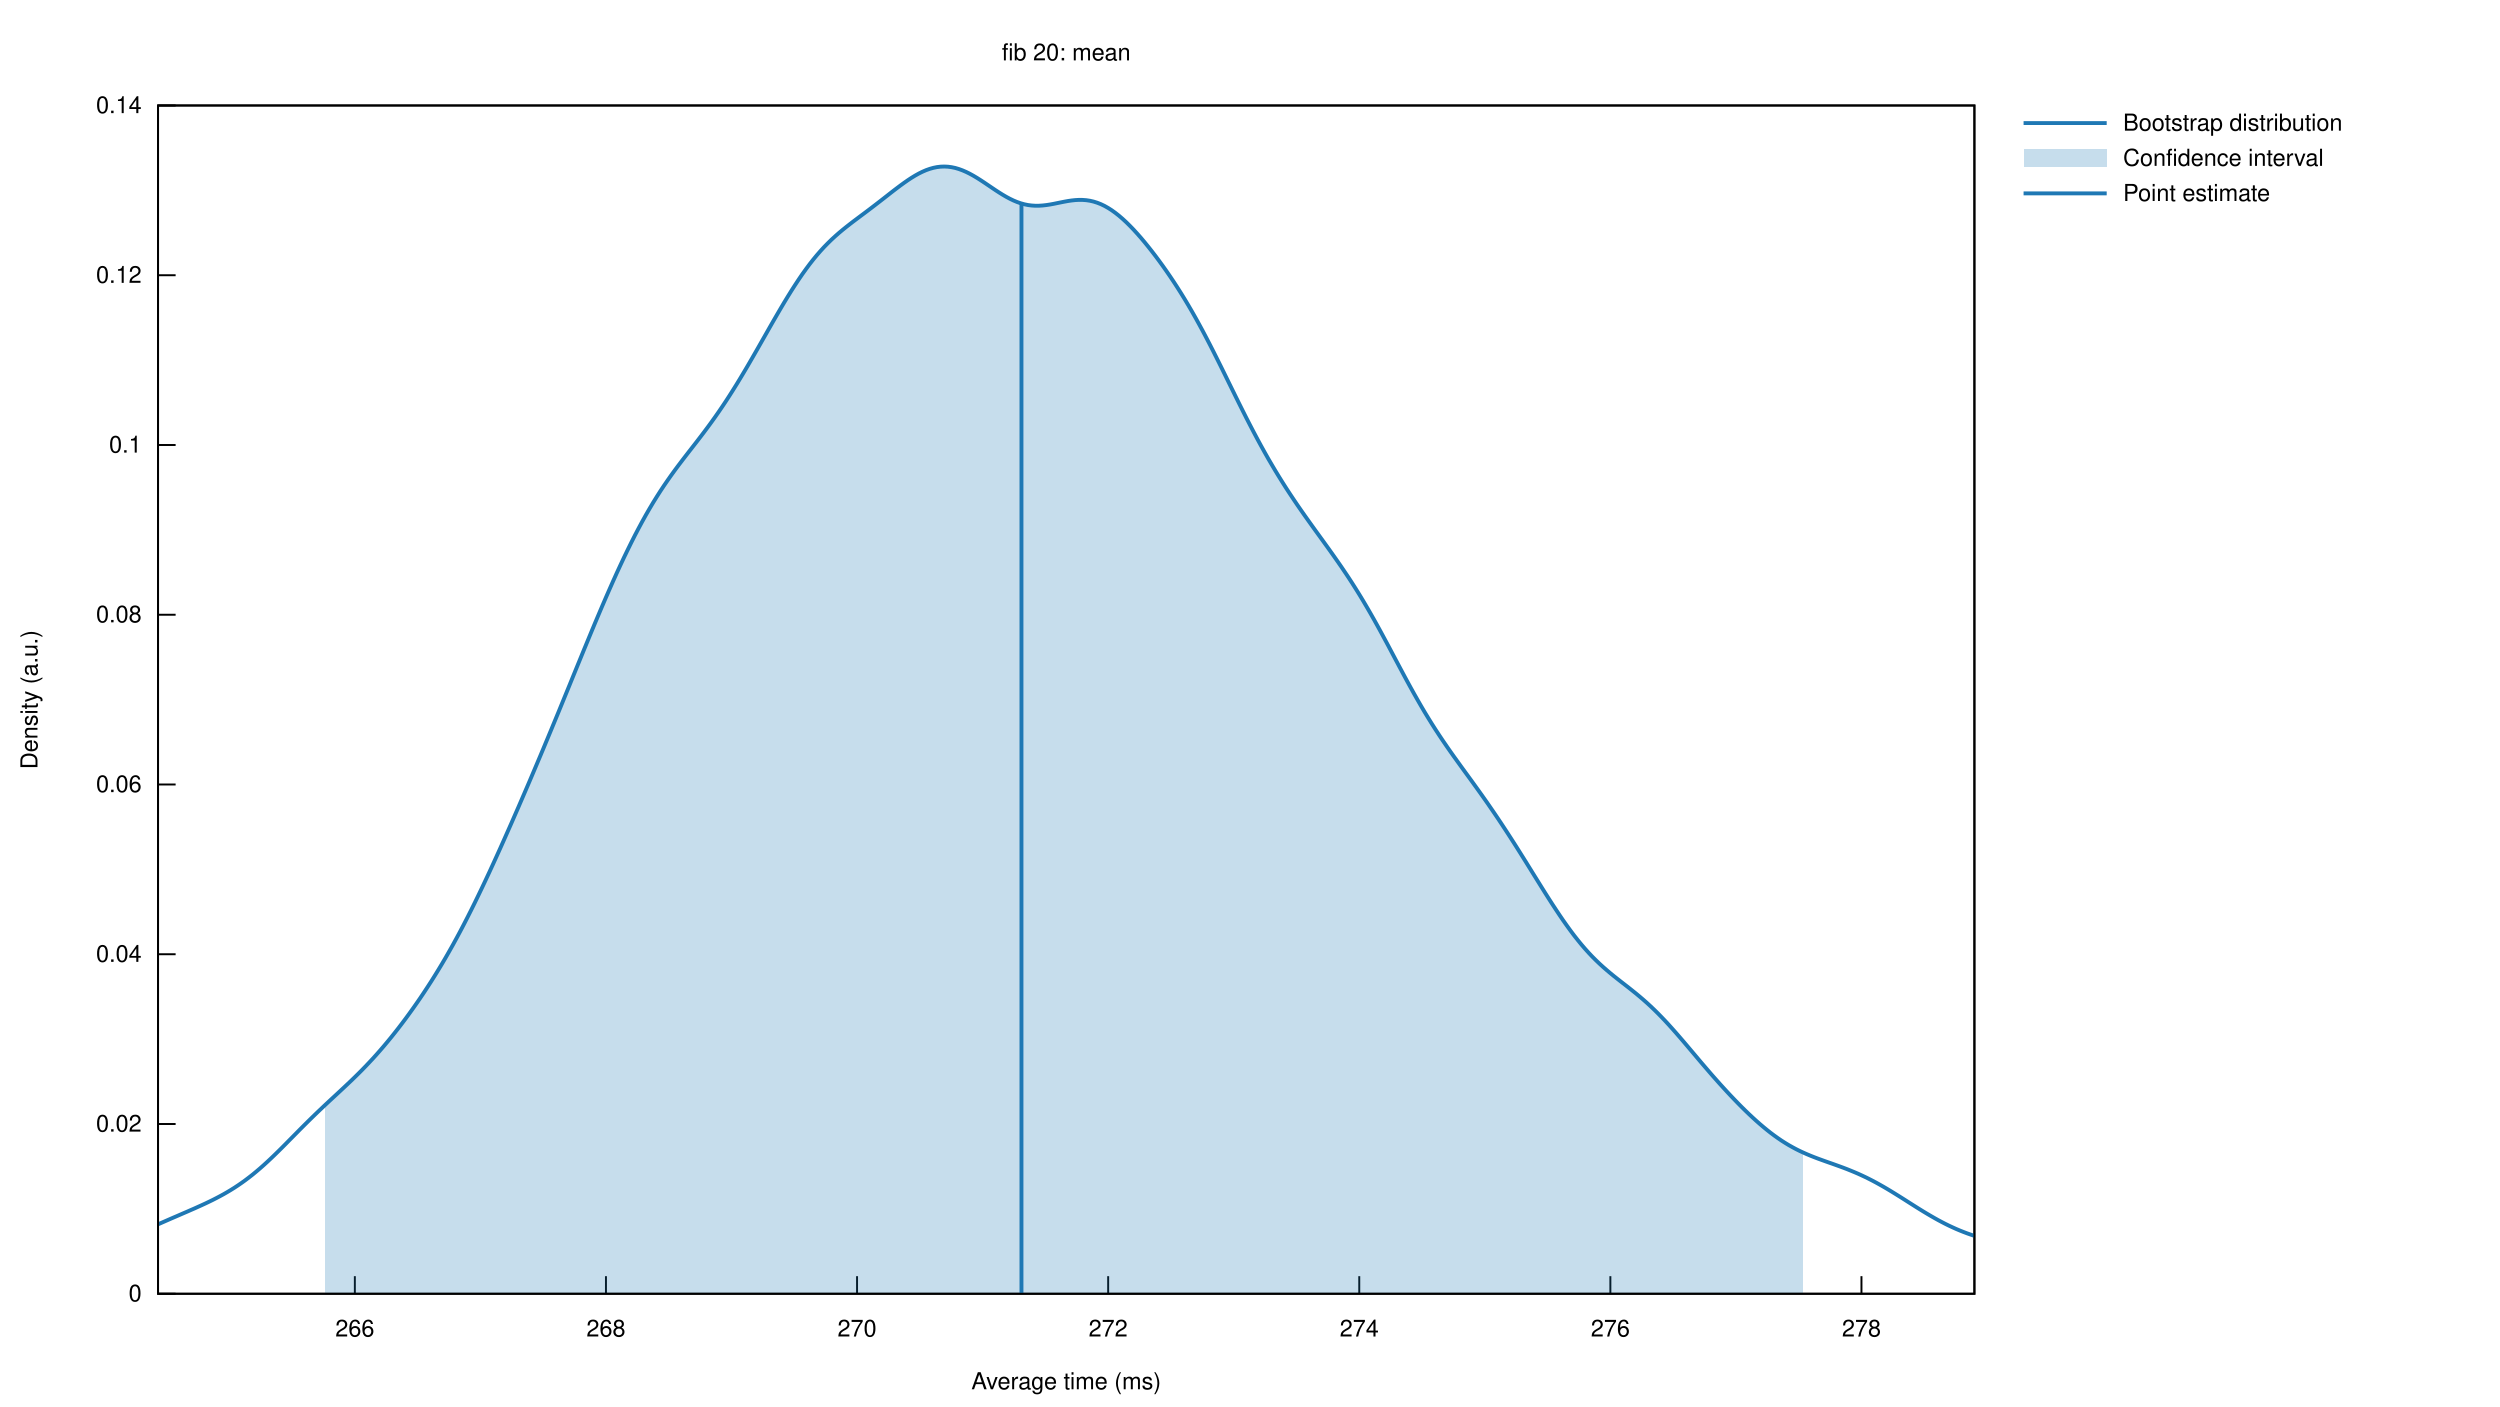
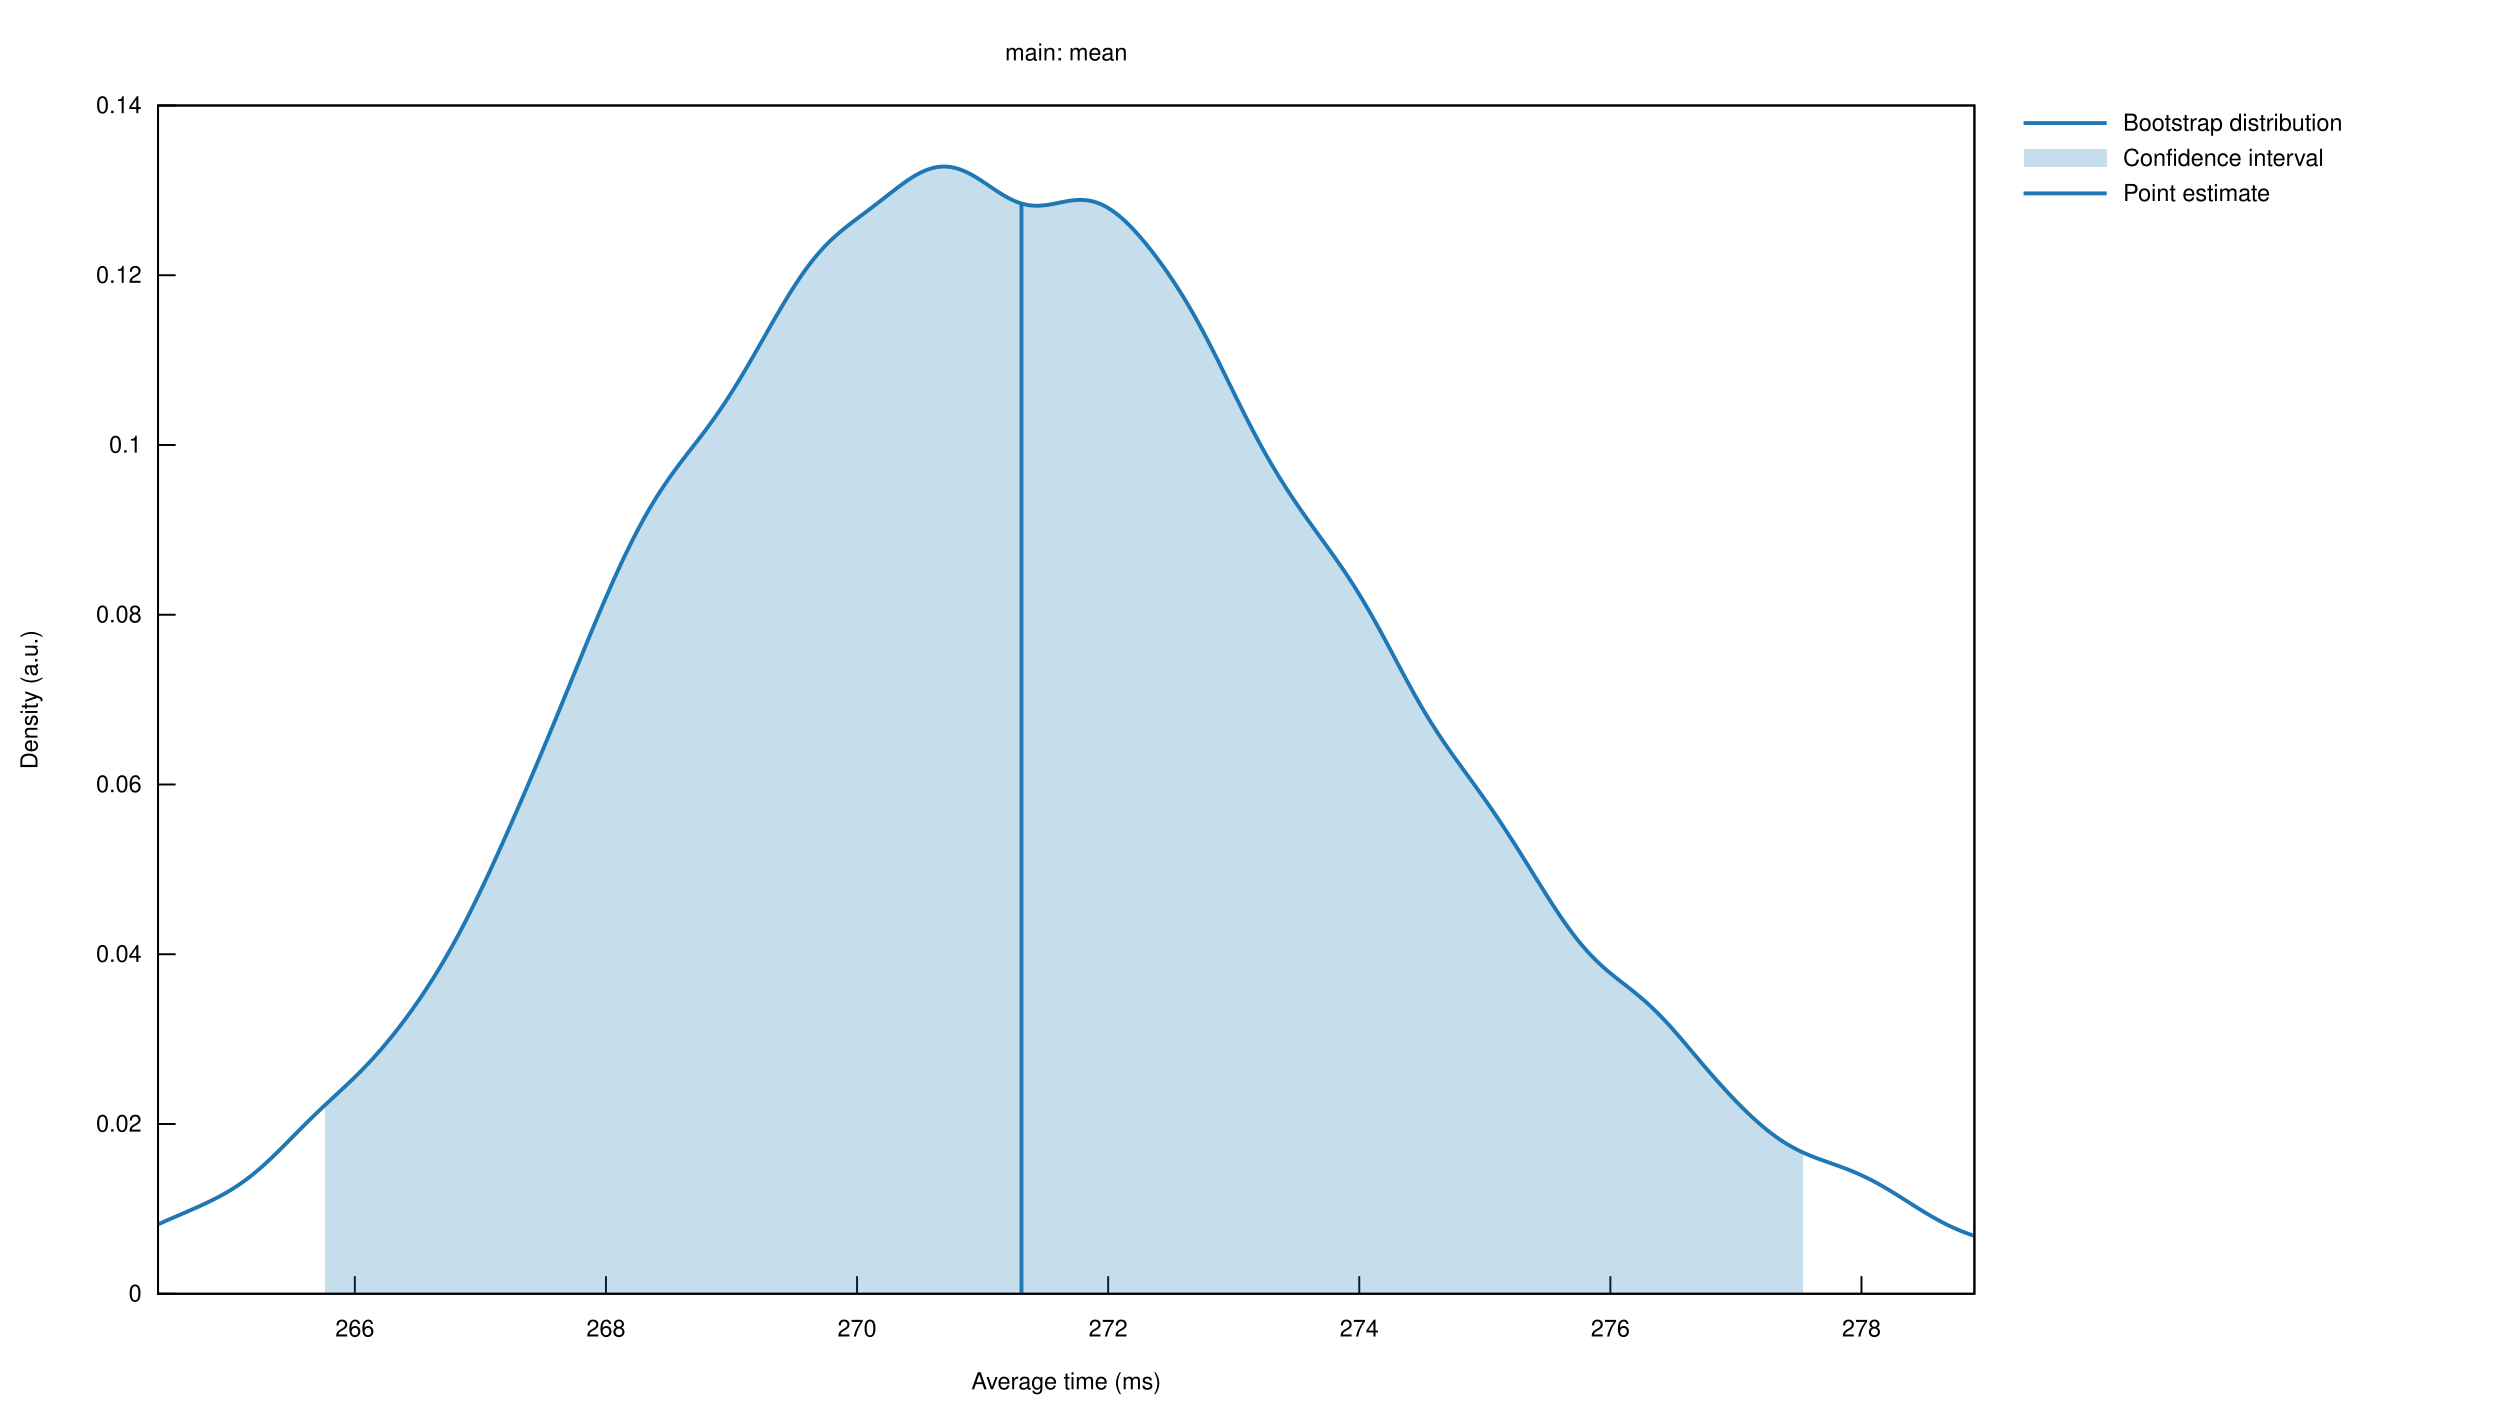
<svg xmlns="http://www.w3.org/2000/svg" xmlns:xlink="http://www.w3.org/1999/xlink" viewBox="0 0 1280 720">
  <g id="gnuplot_canvas">
    <rect x="0" y="0" width="1280" height="720" fill="none" />
    <defs>
      <circle id="gpDot" r="0.5" stroke-width="0.5" stroke="currentColor" />
      <path id="gpPt0" stroke-width="0.222" stroke="currentColor" d="M-1,0 h2 M0,-1 v2" />
      <path id="gpPt1" stroke-width="0.222" stroke="currentColor" d="M-1,-1 L1,1 M1,-1 L-1,1" />
      <path id="gpPt2" stroke-width="0.222" stroke="currentColor" d="M-1,0 L1,0 M0,-1 L0,1 M-1,-1 L1,1 M-1,1 L1,-1" />
      <rect id="gpPt3" stroke-width="0.222" stroke="currentColor" x="-1" y="-1" width="2" height="2" />
      <rect id="gpPt4" stroke-width="0.222" stroke="currentColor" fill="currentColor" x="-1" y="-1" width="2" height="2" />
      <circle id="gpPt5" stroke-width="0.222" stroke="currentColor" cx="0" cy="0" r="1" />
      <use xlink:href="#gpPt5" id="gpPt6" fill="currentColor" stroke="none" />
      <path id="gpPt7" stroke-width="0.222" stroke="currentColor" d="M0,-1.33 L-1.33,0.67 L1.33,0.67 z" />
      <use xlink:href="#gpPt7" id="gpPt8" fill="currentColor" stroke="none" />
      <use xlink:href="#gpPt7" id="gpPt9" stroke="currentColor" transform="rotate(180)" />
      <use xlink:href="#gpPt9" id="gpPt10" fill="currentColor" stroke="none" />
      <use xlink:href="#gpPt3" id="gpPt11" stroke="currentColor" transform="rotate(45)" />
      <use xlink:href="#gpPt11" id="gpPt12" fill="currentColor" stroke="none" />
      <path id="gpPt13" stroke-width="0.222" stroke="currentColor" d="M0,1.330 L1.265,0.411 L0.782,-1.067 L-0.782,-1.076 L-1.265,0.411 z" />
      <use xlink:href="#gpPt13" id="gpPt14" fill="currentColor" stroke="none" />
      <filter id="textbox" filterUnits="objectBoundingBox" x="0" y="0" height="1" width="1">
        <feFlood flood-color="white" flood-opacity="1" result="bgnd" />
        <feComposite in="SourceGraphic" in2="bgnd" operator="atop" />
      </filter>
      <filter id="greybox" filterUnits="objectBoundingBox" x="0" y="0" height="1" width="1">
        <feFlood flood-color="lightgrey" flood-opacity="1" result="grey" />
        <feComposite in="SourceGraphic" in2="grey" operator="atop" />
      </filter>
    </defs>
    <g fill="none" color="white" stroke="currentColor" stroke-width="1.00" stroke-linecap="butt" stroke-linejoin="miter">
</g>
    <g fill="none" color="black" stroke="currentColor" stroke-width="1.00" stroke-linecap="butt" stroke-linejoin="miter">
      <path stroke="black" d="M80.92,662.40 L89.92,662.40  " />
      <g transform="translate(72.53,666.30)" stroke="none" fill="black" font-family="Helvetica" font-size="12.00" text-anchor="end">
        <text>
          <tspan font-family="Helvetica"> 0</tspan>
        </text>
      </g>
    </g>
    <g fill="none" color="black" stroke="currentColor" stroke-width="1.00" stroke-linecap="butt" stroke-linejoin="miter">
      <path stroke="black" d="M80.92,575.49 L89.92,575.49  " />
      <g transform="translate(72.53,579.39)" stroke="none" fill="black" font-family="Helvetica" font-size="12.00" text-anchor="end">
        <text>
          <tspan font-family="Helvetica"> 0.02</tspan>
        </text>
      </g>
    </g>
    <g fill="none" color="black" stroke="currentColor" stroke-width="1.00" stroke-linecap="butt" stroke-linejoin="miter">
      <path stroke="black" d="M80.92,488.57 L89.92,488.57  " />
      <g transform="translate(72.53,492.47)" stroke="none" fill="black" font-family="Helvetica" font-size="12.00" text-anchor="end">
        <text>
          <tspan font-family="Helvetica"> 0.04</tspan>
        </text>
      </g>
    </g>
    <g fill="none" color="black" stroke="currentColor" stroke-width="1.00" stroke-linecap="butt" stroke-linejoin="miter">
      <path stroke="black" d="M80.92,401.66 L89.92,401.66  " />
      <g transform="translate(72.53,405.56)" stroke="none" fill="black" font-family="Helvetica" font-size="12.00" text-anchor="end">
        <text>
          <tspan font-family="Helvetica"> 0.06</tspan>
        </text>
      </g>
    </g>
    <g fill="none" color="black" stroke="currentColor" stroke-width="1.00" stroke-linecap="butt" stroke-linejoin="miter">
      <path stroke="black" d="M80.92,314.75 L89.92,314.75  " />
      <g transform="translate(72.53,318.65)" stroke="none" fill="black" font-family="Helvetica" font-size="12.00" text-anchor="end">
        <text>
          <tspan font-family="Helvetica"> 0.08</tspan>
        </text>
      </g>
    </g>
    <g fill="none" color="black" stroke="currentColor" stroke-width="1.00" stroke-linecap="butt" stroke-linejoin="miter">
      <path stroke="black" d="M80.92,227.84 L89.92,227.84  " />
      <g transform="translate(72.53,231.74)" stroke="none" fill="black" font-family="Helvetica" font-size="12.00" text-anchor="end">
        <text>
          <tspan font-family="Helvetica"> 0.1</tspan>
        </text>
      </g>
    </g>
    <g fill="none" color="black" stroke="currentColor" stroke-width="1.00" stroke-linecap="butt" stroke-linejoin="miter">
      <path stroke="black" d="M80.92,140.92 L89.92,140.92  " />
      <g transform="translate(72.53,144.82)" stroke="none" fill="black" font-family="Helvetica" font-size="12.00" text-anchor="end">
        <text>
          <tspan font-family="Helvetica"> 0.12</tspan>
        </text>
      </g>
    </g>
    <g fill="none" color="black" stroke="currentColor" stroke-width="1.00" stroke-linecap="butt" stroke-linejoin="miter">
      <path stroke="black" d="M80.92,54.01 L89.92,54.01  " />
      <g transform="translate(72.53,57.91)" stroke="none" fill="black" font-family="Helvetica" font-size="12.00" text-anchor="end">
        <text>
          <tspan font-family="Helvetica"> 0.14</tspan>
        </text>
      </g>
    </g>
    <g fill="none" color="black" stroke="currentColor" stroke-width="1.00" stroke-linecap="butt" stroke-linejoin="miter">
      <path stroke="black" d="M181.68,662.40 L181.68,653.40  " />
      <g transform="translate(181.68,684.30)" stroke="none" fill="black" font-family="Helvetica" font-size="12.00" text-anchor="middle">
        <text>
          <tspan font-family="Helvetica"> 266</tspan>
        </text>
      </g>
    </g>
    <g fill="none" color="black" stroke="currentColor" stroke-width="1.00" stroke-linecap="butt" stroke-linejoin="miter">
      <path stroke="black" d="M310.25,662.40 L310.25,653.40  " />
      <g transform="translate(310.25,684.30)" stroke="none" fill="black" font-family="Helvetica" font-size="12.00" text-anchor="middle">
        <text>
          <tspan font-family="Helvetica"> 268</tspan>
        </text>
      </g>
    </g>
    <g fill="none" color="black" stroke="currentColor" stroke-width="1.00" stroke-linecap="butt" stroke-linejoin="miter">
      <path stroke="black" d="M438.81,662.40 L438.81,653.40  " />
      <g transform="translate(438.81,684.30)" stroke="none" fill="black" font-family="Helvetica" font-size="12.00" text-anchor="middle">
        <text>
          <tspan font-family="Helvetica"> 270</tspan>
        </text>
      </g>
    </g>
    <g fill="none" color="black" stroke="currentColor" stroke-width="1.00" stroke-linecap="butt" stroke-linejoin="miter">
      <path stroke="black" d="M567.38,662.40 L567.38,653.40  " />
      <g transform="translate(567.38,684.30)" stroke="none" fill="black" font-family="Helvetica" font-size="12.00" text-anchor="middle">
        <text>
          <tspan font-family="Helvetica"> 272</tspan>
        </text>
      </g>
    </g>
    <g fill="none" color="black" stroke="currentColor" stroke-width="1.00" stroke-linecap="butt" stroke-linejoin="miter">
      <path stroke="black" d="M695.94,662.40 L695.94,653.40  " />
      <g transform="translate(695.94,684.30)" stroke="none" fill="black" font-family="Helvetica" font-size="12.00" text-anchor="middle">
        <text>
          <tspan font-family="Helvetica"> 274</tspan>
        </text>
      </g>
    </g>
    <g fill="none" color="black" stroke="currentColor" stroke-width="1.00" stroke-linecap="butt" stroke-linejoin="miter">
      <path stroke="black" d="M824.51,662.40 L824.51,653.40  " />
      <g transform="translate(824.51,684.30)" stroke="none" fill="black" font-family="Helvetica" font-size="12.00" text-anchor="middle">
        <text>
          <tspan font-family="Helvetica"> 276</tspan>
        </text>
      </g>
    </g>
    <g fill="none" color="black" stroke="currentColor" stroke-width="1.00" stroke-linecap="butt" stroke-linejoin="miter">
      <path stroke="black" d="M953.07,662.40 L953.07,653.40  " />
      <g transform="translate(953.07,684.30)" stroke="none" fill="black" font-family="Helvetica" font-size="12.00" text-anchor="middle">
        <text>
          <tspan font-family="Helvetica"> 278</tspan>
        </text>
      </g>
    </g>
    <g fill="none" color="black" stroke="currentColor" stroke-width="1.00" stroke-linecap="butt" stroke-linejoin="miter">
</g>
    <g fill="none" color="black" stroke="currentColor" stroke-width="1.00" stroke-linecap="butt" stroke-linejoin="miter">
      <path stroke="black" d="M80.92,54.01 L80.92,662.40 L1010.90,662.40 L1010.90,54.01 L80.92,54.01 Z  " />
    </g>
    <g fill="none" color="black" stroke="currentColor" stroke-width="1.00" stroke-linecap="butt" stroke-linejoin="miter">
      <g transform="translate(19.18,358.21) rotate(270)" stroke="none" fill="black" font-family="Helvetica" font-size="12.00" text-anchor="middle">
        <text>
          <tspan font-family="Helvetica">Density (a.u.)</tspan>
        </text>
      </g>
    </g>
    <g fill="none" color="black" stroke="currentColor" stroke-width="1.00" stroke-linecap="butt" stroke-linejoin="miter">
      <g transform="translate(545.91,711.30)" stroke="none" fill="black" font-family="Helvetica" font-size="12.00" text-anchor="middle">
        <text>
          <tspan font-family="Helvetica">Average time (ms)</tspan>
        </text>
      </g>
    </g>
    <g fill="none" color="black" stroke="currentColor" stroke-width="1.00" stroke-linecap="butt" stroke-linejoin="miter">
</g>
    <g id="gnuplot_plot_1">
      <g fill="none" color="white" stroke="currentColor" stroke-width="2.00" stroke-linecap="butt" stroke-linejoin="miter">
</g>
      <g fill="none" color="black" stroke="currentColor" stroke-width="2.00" stroke-linecap="butt" stroke-linejoin="miter">
        <g transform="translate(1087.02,66.91)" stroke="none" fill="black" font-family="Helvetica" font-size="12.00" text-anchor="start">
          <text>
            <tspan font-family="Helvetica">Bootstrap distribution</tspan>
          </text>
        </g>
      </g>
      <g fill="none" color="black" stroke="currentColor" stroke-width="2.00" stroke-linecap="butt" stroke-linejoin="miter">
        <path stroke="rgb( 31, 120, 180)" d="M1036.07,63.01 L1078.63,63.01 M80.92,626.85 L82.78,626.03 L84.65,625.21 L86.51,624.39 L88.37,623.58 L90.24,622.78   L92.10,621.97 L93.97,621.16 L95.83,620.36 L97.69,619.54 L99.56,618.73 L101.42,617.89 L103.28,617.05 L105.15,616.19   L107.01,615.30 L108.88,614.39 L110.74,613.44 L112.60,612.46 L114.47,611.44 L116.33,610.37 L118.19,609.26 L120.06,608.09   L121.92,606.86 L123.78,605.58 L125.65,604.23 L127.51,602.82 L129.38,601.36 L131.24,599.82 L133.10,598.24 L134.97,596.59   L136.83,594.89 L138.69,593.15 L140.56,591.36 L142.42,589.54 L144.29,587.69 L146.15,585.82 L148.01,583.93 L149.88,582.04   L151.74,580.16 L153.60,578.27 L155.47,576.40 L157.33,574.55 L159.19,572.72 L161.06,570.90 L162.92,569.11 L164.79,567.34   L166.65,565.58 L168.51,563.84 L170.38,562.11 L172.24,560.39 L174.10,558.66 L175.97,556.92 L177.83,555.17 L179.70,553.40   L181.56,551.60 L183.42,549.77 L185.29,547.90 L187.15,545.98 L189.01,544.02 L190.88,542.02 L192.74,539.96 L194.60,537.85   L196.47,535.68 L198.33,533.46 L200.20,531.19 L202.06,528.86 L203.92,526.49 L205.79,524.05 L207.65,521.57 L209.51,519.03   L211.38,516.43 L213.24,513.78 L215.11,511.08 L216.97,508.31 L218.83,505.48 L220.70,502.59 L222.56,499.63 L224.42,496.61   L226.29,493.51 L228.15,490.34 L230.01,487.09 L231.88,483.77 L233.74,480.37 L235.61,476.89 L237.47,473.34 L239.33,469.72   L241.20,466.02 L243.06,462.26 L244.92,458.43 L246.79,454.54 L248.65,450.60 L250.52,446.60 L252.38,442.56 L254.24,438.47   L256.11,434.35 L257.97,430.18 L259.83,425.99 L261.70,421.77 L263.56,417.51 L265.43,413.24 L267.29,408.93 L269.15,404.61   L271.02,400.26 L272.88,395.88 L274.74,391.48 L276.61,387.06 L278.47,382.62 L280.33,378.15 L282.20,373.66 L284.06,369.15   L285.93,364.63 L287.79,360.08 L289.65,355.53 L291.52,350.97 L293.38,346.40 L295.24,341.84 L297.11,337.28 L298.97,332.73   L300.84,328.20 L302.70,323.70 L304.56,319.23 L306.43,314.80 L308.29,310.42 L310.15,306.09 L312.02,301.82 L313.88,297.61   L315.74,293.48 L317.61,289.43 L319.47,285.46 L321.34,281.59 L323.20,277.81 L325.06,274.13 L326.93,270.56 L328.79,267.10   L330.65,263.75 L332.52,260.51 L334.38,257.38 L336.25,254.36 L338.11,251.44 L339.97,248.63 L341.84,245.91 L343.70,243.27   L345.56,240.70 L347.43,238.19 L349.29,235.74 L351.15,233.32 L353.02,230.91 L354.88,228.52 L356.75,226.12 L358.61,223.70   L360.47,221.25 L362.34,218.75 L364.20,216.21 L366.06,213.61 L367.93,210.94 L369.79,208.21 L371.66,205.41 L373.52,202.54   L375.38,199.60 L377.25,196.60 L379.11,193.54 L380.97,190.43 L382.84,187.27 L384.70,184.06 L386.56,180.83 L388.43,177.57   L390.29,174.30 L392.16,171.02 L394.02,167.74 L395.88,164.49 L397.75,161.26 L399.61,158.07 L401.47,154.93 L403.34,151.85   L405.20,148.85 L407.07,145.93 L408.93,143.11 L410.79,140.38 L412.66,137.77 L414.52,135.27 L416.38,132.89 L418.25,130.62   L420.11,128.48 L421.97,126.45 L423.84,124.54 L425.70,122.72 L427.57,121.00 L429.43,119.36 L431.29,117.80 L433.16,116.29   L435.02,114.83 L436.88,113.40 L438.75,112.00 L440.61,110.60 L442.48,109.21 L444.34,107.81 L446.20,106.40 L448.07,104.97   L449.93,103.53 L451.79,102.09 L453.66,100.63 L455.52,99.17 L457.38,97.72 L459.25,96.30 L461.11,94.90 L462.98,93.55   L464.84,92.25 L466.70,91.03 L468.57,89.89 L470.43,88.85 L472.29,87.93 L474.16,87.12 L476.02,86.46 L477.89,85.93   L479.75,85.55 L481.61,85.33 L483.48,85.26 L485.34,85.35 L487.20,85.60 L489.07,85.99 L490.93,86.54 L492.79,87.22   L494.66,88.03 L496.52,88.95 L498.39,89.98 L500.25,91.09 L502.11,92.27 L503.98,93.50 L505.84,94.76 L507.70,96.02   L509.57,97.28 L511.43,98.49 L513.30,99.66 L515.16,100.75 L517.02,101.75 L518.89,102.65 L520.75,103.43 L522.61,104.08   L524.48,104.60 L526.34,104.98 L528.20,105.22 L530.07,105.34 L531.93,105.33 L533.80,105.21 L535.66,105.00 L537.52,104.72   L539.39,104.38 L541.25,104.00 L543.11,103.62 L544.98,103.25 L546.84,102.91 L548.71,102.64 L550.57,102.44 L552.43,102.34   L554.30,102.36 L556.16,102.50 L558.02,102.78 L559.89,103.21 L561.75,103.79 L563.62,104.52 L565.48,105.41 L567.34,106.46   L569.21,107.65 L571.07,108.99 L572.93,110.46 L574.80,112.07 L576.66,113.79 L578.52,115.63 L580.39,117.57 L582.25,119.61   L584.12,121.73 L585.98,123.94 L587.84,126.23 L589.71,128.59 L591.57,131.01 L593.43,133.51 L595.30,136.08 L597.16,138.72   L599.03,141.43 L600.89,144.21 L602.75,147.07 L604.62,150.02 L606.48,153.04 L608.34,156.15 L610.21,159.35 L612.07,162.63   L613.93,166.00 L615.80,169.45 L617.66,172.98 L619.53,176.58 L621.39,180.23 L623.25,183.94 L625.12,187.69 L626.98,191.47   L628.84,195.26 L630.71,199.06 L632.57,202.84 L634.44,206.61 L636.30,210.34 L638.16,214.03 L640.03,217.66 L641.89,221.23   L643.75,224.74 L645.62,228.18 L647.48,231.54 L649.34,234.83 L651.21,238.03 L653.07,241.17 L654.94,244.23 L656.80,247.21   L658.66,250.14 L660.53,252.99 L662.39,255.79 L664.25,258.54 L666.12,261.24 L667.98,263.90 L669.85,266.53 L671.71,269.13   L673.57,271.72 L675.44,274.29 L677.30,276.86 L679.16,279.44 L681.03,282.04 L682.89,284.66 L684.75,287.31 L686.62,290.00   L688.48,292.75 L690.35,295.54 L692.21,298.40 L694.07,301.33 L695.94,304.33 L697.80,307.40 L699.66,310.55 L701.53,313.77   L703.39,317.05 L705.26,320.40 L707.12,323.80 L708.98,327.25 L710.85,330.73 L712.71,334.24 L714.57,337.75 L716.44,341.26   L718.30,344.75 L720.16,348.21 L722.03,351.63 L723.89,354.99 L725.76,358.29 L727.62,361.52 L729.48,364.68 L731.35,367.75   L733.21,370.75 L735.07,373.67 L736.94,376.52 L738.80,379.30 L740.67,382.03 L742.53,384.70 L744.39,387.33 L746.26,389.92   L748.12,392.50 L749.98,395.06 L751.85,397.62 L753.71,400.18 L755.57,402.76 L757.44,405.36 L759.30,407.98 L761.17,410.63   L763.03,413.32 L764.89,416.03 L766.76,418.79 L768.62,421.58 L770.48,424.41 L772.35,427.27 L774.21,430.16 L776.08,433.08   L777.94,436.03 L779.80,439.00 L781.67,441.99 L783.53,444.99 L785.39,447.99 L787.26,450.99 L789.12,453.98 L790.98,456.95   L792.85,459.90 L794.71,462.80 L796.58,465.65 L798.44,468.45 L800.30,471.18 L802.17,473.83 L804.03,476.40 L805.89,478.88   L807.76,481.25 L809.62,483.53 L811.49,485.71 L813.35,487.78 L815.21,489.75 L817.08,491.62 L818.94,493.40 L820.80,495.10   L822.67,496.73 L824.53,498.30 L826.39,499.82 L828.26,501.30 L830.12,502.76 L831.99,504.21 L833.85,505.66 L835.71,507.14   L837.58,508.64 L839.44,510.19 L841.30,511.78 L843.17,513.43 L845.03,515.14 L846.90,516.92 L848.76,518.75 L850.62,520.65   L852.49,522.61 L854.35,524.62 L856.21,526.69 L858.08,528.80 L859.94,530.94 L861.81,533.11 L863.67,535.30 L865.53,537.50   L867.40,539.71 L869.26,541.92 L871.12,544.12 L872.99,546.30 L874.85,548.46 L876.71,550.61 L878.58,552.72 L880.44,554.81   L882.31,556.87 L884.17,558.90 L886.03,560.89 L887.90,562.85 L889.76,564.77 L891.62,566.66 L893.49,568.50 L895.35,570.30   L897.22,572.05 L899.08,573.75 L900.94,575.39 L902.81,576.98 L904.67,578.51 L906.53,579.98 L908.40,581.38 L910.26,582.71   L912.12,583.98 L913.99,585.17 L915.85,586.30 L917.72,587.35 L919.58,588.35 L921.44,589.28 L923.31,590.15 L925.17,590.97   L927.03,591.75 L928.90,592.49 L930.76,593.20 L932.63,593.88 L934.49,594.55 L936.35,595.21 L938.22,595.86 L940.08,596.53   L941.94,597.20 L943.81,597.89 L945.67,598.60 L947.53,599.35 L949.40,600.12 L951.26,600.92 L953.13,601.77 L954.99,602.64   L956.85,603.56 L958.72,604.52 L960.58,605.51 L962.44,606.54 L964.31,607.60 L966.17,608.69 L968.04,609.81 L969.90,610.95   L971.76,612.11 L973.63,613.28 L975.49,614.46 L977.35,615.65 L979.22,616.83 L981.08,618.01 L982.94,619.17 L984.81,620.32   L986.67,621.44 L988.54,622.54 L990.40,623.61 L992.26,624.65 L994.13,625.65 L995.99,626.61 L997.85,627.53 L999.72,628.40   L1001.58,629.24 L1003.45,630.03 L1005.31,630.77 L1007.17,631.48 L1009.04,632.14 L1010.90,632.76  " />
      </g>
    </g>
    <g id="gnuplot_plot_2">
      <g fill="none" color="white" stroke="rgb( 31, 120, 180)" stroke-width="1.00" stroke-linecap="butt" stroke-linejoin="miter">
</g>
      <g fill="none" color="black" stroke="currentColor" stroke-width="1.00" stroke-linecap="butt" stroke-linejoin="miter">
        <g transform="translate(1087.02,84.91)" stroke="none" fill="black" font-family="Helvetica" font-size="12.00" text-anchor="start">
          <text>
            <tspan font-family="Helvetica">Confidence interval</tspan>
          </text>
        </g>
      </g>
      <g fill="none" color="black" stroke="currentColor" stroke-width="1.00" stroke-linecap="butt" stroke-linejoin="miter">
        <g stroke="none" shape-rendering="crispEdges">
          <polygon fill="rgb( 31, 120, 180)" fill-opacity="0.25" points="1036.07,85.51 1078.63,85.51 1078.63,76.51 1036.07,76.51 " />
          <polygon fill="rgb( 31, 120, 180)" fill-opacity="0.25" points="166.65,565.58 168.51,563.84 170.38,562.11 172.24,560.39 174.10,558.66 175.97,556.92 177.83,555.17 179.70,553.40 181.56,551.60 183.42,549.77 185.29,547.90 187.15,545.98 189.01,544.02 190.88,542.02 192.74,539.96 194.60,537.85 196.47,535.68 198.33,533.46 200.20,531.19 202.06,528.86 203.92,526.49 205.79,524.05 207.65,521.57 209.51,519.03 211.38,516.43 213.24,513.78 215.11,511.08 216.97,508.31 218.83,505.48 220.70,502.59 222.56,499.63 224.42,496.61 226.29,493.51 228.15,490.34 230.01,487.09 231.88,483.77 233.74,480.37 235.61,476.89 237.47,473.34 239.33,469.72 241.20,466.02 243.06,462.26 244.92,458.43 246.79,454.54 248.65,450.60 250.52,446.60 252.38,442.56 254.24,438.47 256.11,434.35 257.97,430.18 259.83,425.99 261.70,421.77 263.56,417.51 265.43,413.24 267.29,408.93 269.15,404.61 271.02,400.26 272.88,395.88 274.74,391.48 276.61,387.06 278.47,382.62 280.33,378.15 282.20,373.66 284.06,369.15 285.93,364.63 287.79,360.08 289.65,355.53 291.52,350.97 293.38,346.40 295.24,341.84 297.11,337.28 298.97,332.73 300.84,328.20 302.70,323.70 304.56,319.23 306.43,314.80 308.29,310.42 310.15,306.09 312.02,301.82 313.88,297.61 315.74,293.48 317.61,289.43 319.47,285.46 321.34,281.59 323.20,277.81 325.06,274.13 326.93,270.56 328.79,267.10 330.65,263.75 332.52,260.51 334.38,257.38 336.25,254.36 338.11,251.44 339.97,248.63 341.84,245.91 343.70,243.27 345.56,240.70 347.43,238.19 349.29,235.74 351.15,233.32 353.02,230.91 354.88,228.52 356.75,226.12 358.61,223.70 360.47,221.25 362.34,218.75 364.20,216.21 366.06,213.61 367.93,210.94 369.79,208.21 371.66,205.41 373.52,202.54 375.38,199.60 377.25,196.60 379.11,193.54 380.97,190.43 382.84,187.27 384.70,184.06 386.56,180.83 388.43,177.57 390.29,174.30 392.16,171.02 394.02,167.74 395.88,164.49 397.75,161.26 399.61,158.07 401.47,154.93 403.34,151.85 405.20,148.85 407.07,145.93 408.93,143.11 410.79,140.38 412.66,137.77 414.52,135.27 416.38,132.89 418.25,130.62 420.11,128.48 421.97,126.45 423.84,124.54 425.70,122.72 427.57,121.00 429.43,119.36 431.29,117.80 433.16,116.29 435.02,114.83 436.88,113.40 438.75,112.00 440.61,110.60 442.48,109.21 444.34,107.81 446.20,106.40 448.07,104.97 449.93,103.53 451.79,102.09 453.66,100.63 455.52,99.17 457.38,97.72 459.25,96.30 461.11,94.90 462.98,93.55 464.84,92.25 466.70,91.03 468.57,89.89 470.43,88.85 472.29,87.93 474.16,87.12 476.02,86.46 477.89,85.93 479.75,85.55 481.61,85.33 483.48,85.26 485.34,85.35 487.20,85.60 489.07,85.99 490.93,86.54 492.79,87.22 494.66,88.03 496.52,88.95 498.39,89.98 500.25,91.09 502.11,92.27 503.98,93.50 505.84,94.76 507.70,96.02 509.57,97.28 511.43,98.49 513.30,99.66 515.16,100.75 517.02,101.75 518.89,102.65 520.75,103.43 522.61,104.08 524.48,104.60 526.34,104.98 528.20,105.22 530.07,105.34 531.93,105.33 533.80,105.21 535.66,105.00 537.52,104.72 539.39,104.38 541.25,104.00 543.11,103.62 544.98,103.25 546.84,102.91 548.71,102.64 550.57,102.44 552.43,102.34 554.30,102.36 556.16,102.50 558.02,102.78 559.89,103.21 561.75,103.79 563.62,104.52 565.48,105.41 567.34,106.46 569.21,107.65 571.07,108.99 572.93,110.46 574.80,112.07 576.66,113.79 578.52,115.63 580.39,117.57 582.25,119.61 584.12,121.73 585.98,123.94 587.84,126.23 589.71,128.59 591.57,131.01 593.43,133.51 595.30,136.08 597.16,138.72 599.03,141.43 600.89,144.21 602.75,147.07 604.62,150.02 606.48,153.04 608.34,156.15 610.21,159.35 612.07,162.63 613.93,166.00 615.80,169.45 617.66,172.98 619.53,176.58 621.39,180.23 623.25,183.94 625.12,187.69 626.98,191.47 628.84,195.26 630.71,199.06 632.57,202.84 634.44,206.61 636.30,210.34 638.16,214.03 640.03,217.66 641.89,221.23 643.75,224.74 645.62,228.18 647.48,231.54 649.34,234.83 651.21,238.03 653.07,241.17 654.94,244.23 656.80,247.21 658.66,250.14 660.53,252.99 662.39,255.79 664.25,258.54 666.12,261.24 667.98,263.90 669.85,266.53 671.71,269.13 673.57,271.72 675.44,274.29 677.30,276.86 679.16,279.44 681.03,282.04 682.89,284.66 684.75,287.31 686.62,290.00 688.48,292.75 690.35,295.54 692.21,298.40 694.07,301.33 695.94,304.33 697.80,307.40 699.66,310.55 701.53,313.77 703.39,317.05 705.26,320.40 707.12,323.80 708.98,327.25 710.85,330.73 712.71,334.24 714.57,337.75 716.44,341.26 718.30,344.75 720.16,348.21 722.03,351.63 723.89,354.99 725.76,358.29 727.62,361.52 729.48,364.68 731.35,367.75 733.21,370.75 735.07,373.67 736.94,376.52 738.80,379.30 740.67,382.03 742.53,384.70 744.39,387.33 746.26,389.92 748.12,392.50 749.98,395.06 751.85,397.62 753.71,400.18 755.57,402.76 757.44,405.36 759.30,407.98 761.17,410.63 763.03,413.32 764.89,416.03 766.76,418.79 768.62,421.58 770.48,424.41 772.35,427.27 774.21,430.16 776.08,433.08 777.94,436.03 779.80,439.00 781.67,441.99 783.53,444.99 785.39,447.99 787.26,450.99 789.12,453.98 790.98,456.95 792.85,459.90 794.71,462.80 796.58,465.65 798.44,468.45 800.30,471.18 802.17,473.83 804.03,476.40 805.89,478.88 807.76,481.25 809.62,483.53 811.49,485.71 813.35,487.78 815.21,489.75 817.08,491.62 818.94,493.40 820.80,495.10 822.67,496.73 824.53,498.30 826.39,499.82 828.26,501.30 830.12,502.76 831.99,504.21 833.85,505.66 835.71,507.14 837.58,508.64 839.44,510.19 841.30,511.78 843.17,513.43 845.03,515.14 846.90,516.92 848.76,518.75 850.62,520.65 852.49,522.61 854.35,524.62 856.21,526.69 858.08,528.80 859.94,530.94 861.81,533.11 863.67,535.30 865.53,537.50 867.40,539.71 869.26,541.92 871.12,544.12 872.99,546.30 874.85,548.46 876.71,550.61 878.58,552.72 880.44,554.81 882.31,556.87 884.17,558.90 886.03,560.89 887.90,562.85 889.76,564.77 891.62,566.66 893.49,568.50 895.35,570.30 897.22,572.05 899.08,573.75 900.94,575.39 902.81,576.98 904.67,578.51 906.53,579.98 908.40,581.38 910.26,582.71 912.12,583.98 913.99,585.17 915.85,586.30 917.72,587.35 919.58,588.35 921.44,589.28 923.31,590.15 923.31,662.40 921.44,662.40 919.58,662.40 917.72,662.40 915.85,662.40 913.99,662.40 912.12,662.40 910.26,662.40 908.40,662.40 906.53,662.40 904.67,662.40 902.81,662.40 900.94,662.40 899.08,662.40 897.22,662.40 895.35,662.40 893.49,662.40 891.62,662.40 889.76,662.40 887.90,662.40 886.03,662.40 884.17,662.40 882.31,662.40 880.44,662.40 878.58,662.40 876.71,662.40 874.85,662.40 872.99,662.40 871.12,662.40 869.26,662.40 867.40,662.40 865.53,662.40 863.67,662.40 861.81,662.40 859.94,662.40 858.08,662.40 856.21,662.40 854.35,662.40 852.49,662.40 850.62,662.40 848.76,662.40 846.90,662.40 845.03,662.40 843.17,662.40 841.30,662.40 839.44,662.40 837.58,662.40 835.71,662.40 833.85,662.40 831.99,662.40 830.12,662.40 828.26,662.40 826.39,662.40 824.53,662.40 822.67,662.40 820.80,662.40 818.94,662.40 817.08,662.40 815.21,662.40 813.35,662.40 811.49,662.40 809.62,662.40 807.76,662.40 805.89,662.40 804.03,662.40 802.17,662.40 800.30,662.40 798.44,662.40 796.58,662.40 794.71,662.40 792.85,662.40 790.98,662.40 789.12,662.40 787.26,662.40 785.39,662.40 783.53,662.40 781.67,662.40 779.80,662.40 777.94,662.40 776.08,662.40 774.21,662.40 772.35,662.40 770.48,662.40 768.62,662.40 766.76,662.40 764.89,662.40 763.03,662.40 761.17,662.40 759.30,662.40 757.44,662.40 755.57,662.40 753.71,662.40 751.85,662.40 749.98,662.40 748.12,662.40 746.26,662.40 744.39,662.40 742.53,662.40 740.67,662.40 738.80,662.40 736.94,662.40 735.07,662.40 733.21,662.40 731.35,662.40 729.48,662.40 727.62,662.40 725.76,662.40 723.89,662.40 722.03,662.40 720.16,662.40 718.30,662.40 716.44,662.40 714.57,662.40 712.71,662.40 710.85,662.40 708.98,662.40 707.12,662.40 705.26,662.40 703.39,662.40 701.53,662.40 699.66,662.40 697.80,662.40 695.94,662.40 694.07,662.40 692.21,662.40 690.35,662.40 688.48,662.40 686.62,662.40 684.75,662.40 682.89,662.40 681.03,662.40 679.16,662.40 677.30,662.40 675.44,662.40 673.57,662.40 671.71,662.40 669.85,662.40 667.98,662.40 666.12,662.40 664.25,662.40 662.39,662.40 660.53,662.40 658.66,662.40 656.80,662.40 654.94,662.40 653.07,662.40 651.21,662.40 649.34,662.40 647.48,662.40 645.62,662.40 643.75,662.40 641.89,662.40 640.03,662.40 638.16,662.40 636.30,662.40 634.44,662.40 632.57,662.40 630.71,662.40 628.84,662.40 626.98,662.40 625.12,662.40 623.25,662.40 621.39,662.40 619.53,662.40 617.66,662.40 615.80,662.40 613.93,662.40 612.07,662.40 610.21,662.40 608.34,662.40 606.48,662.40 604.62,662.40 602.75,662.40 600.89,662.40 599.03,662.40 597.16,662.40 595.30,662.40 593.43,662.40 591.57,662.40 589.71,662.40 587.84,662.40 585.98,662.40 584.12,662.40 582.25,662.40 580.39,662.40 578.52,662.40 576.66,662.40 574.80,662.40 572.93,662.40 571.07,662.40 569.21,662.40 567.34,662.40 565.48,662.40 563.62,662.40 561.75,662.40 559.89,662.40 558.02,662.40 556.16,662.40 554.30,662.40 552.43,662.40 550.57,662.40 548.71,662.40 546.84,662.40 544.98,662.40 543.11,662.40 541.25,662.40 539.39,662.40 537.52,662.40 535.66,662.40 533.80,662.40 531.93,662.40 530.07,662.40 528.20,662.40 526.34,662.40 524.48,662.40 522.61,662.40 520.75,662.40 518.89,662.40 517.02,662.40 515.16,662.40 513.30,662.40 511.43,662.40 509.57,662.40 507.70,662.40 505.84,662.40 503.98,662.40 502.11,662.40 500.25,662.40 498.39,662.40 496.52,662.40 494.66,662.40 492.79,662.40 490.93,662.40 489.07,662.40 487.20,662.40 485.34,662.40 483.48,662.40 481.61,662.40 479.75,662.40 477.89,662.40 476.02,662.40 474.16,662.40 472.29,662.40 470.43,662.40 468.57,662.40 466.70,662.40 464.84,662.40 462.98,662.40 461.11,662.40 459.25,662.40 457.38,662.40 455.52,662.40 453.66,662.40 451.79,662.40 449.93,662.40 448.07,662.40 446.20,662.40 444.34,662.40 442.48,662.40 440.61,662.40 438.75,662.40 436.88,662.40 435.02,662.40 433.16,662.40 431.29,662.40 429.43,662.40 427.57,662.40 425.70,662.40 423.84,662.40 421.97,662.40 420.11,662.40 418.25,662.40 416.38,662.40 414.52,662.40 412.66,662.40 410.79,662.40 408.93,662.40 407.07,662.40 405.20,662.40 403.34,662.40 401.47,662.40 399.61,662.40 397.75,662.40 395.88,662.40 394.02,662.40 392.16,662.40 390.29,662.40 388.43,662.40 386.56,662.40 384.70,662.40 382.84,662.40 380.97,662.40 379.11,662.40 377.25,662.40 375.38,662.40 373.52,662.40 371.66,662.40 369.79,662.40 367.93,662.40 366.06,662.40 364.20,662.40 362.34,662.40 360.47,662.40 358.61,662.40 356.75,662.40 354.88,662.40 353.02,662.40 351.15,662.40 349.29,662.40 347.43,662.40 345.56,662.40 343.70,662.40 341.84,662.40 339.97,662.40 338.11,662.40 336.25,662.40 334.38,662.40 332.52,662.40 330.65,662.40 328.79,662.40 326.93,662.40 325.06,662.40 323.20,662.40 321.34,662.40 319.47,662.40 317.61,662.40 315.74,662.40 313.88,662.40 312.02,662.40 310.15,662.40 308.29,662.40 306.43,662.40 304.56,662.40 302.70,662.40 300.84,662.40 298.97,662.40 297.11,662.40 295.24,662.40 293.38,662.40 291.52,662.40 289.65,662.40 287.79,662.40 285.93,662.40 284.06,662.40 282.20,662.40 280.33,662.40 278.47,662.40 276.61,662.40 274.74,662.40 272.88,662.40 271.02,662.40 269.15,662.40 267.29,662.40 265.43,662.40 263.56,662.40 261.70,662.40 259.83,662.40 257.97,662.40 256.11,662.40 254.24,662.40 252.38,662.40 250.52,662.40 248.65,662.40 246.79,662.40 244.92,662.40 243.06,662.40 241.20,662.40 239.33,662.40 237.47,662.40 235.61,662.40 233.74,662.40 231.88,662.40 230.01,662.40 228.15,662.40 226.29,662.40 224.42,662.40 222.56,662.40 220.70,662.40 218.83,662.40 216.97,662.40 215.11,662.40 213.24,662.40 211.38,662.40 209.51,662.40 207.65,662.40 205.79,662.40 203.92,662.40 202.06,662.40 200.20,662.40 198.33,662.40 196.47,662.40 194.60,662.40 192.74,662.40 190.88,662.40 189.01,662.40 187.15,662.40 185.29,662.40 183.42,662.40 181.56,662.40 179.70,662.40 177.83,662.40 175.97,662.40 174.10,662.40 172.24,662.40 170.38,662.40 168.51,662.40 166.65,662.40 " />
        </g>
      </g>
    </g>
    <g id="gnuplot_plot_3">
      <g fill="none" color="white" stroke="rgb( 31, 120, 180)" stroke-width="2.00" stroke-linecap="butt" stroke-linejoin="miter">
</g>
      <g fill="none" color="black" stroke="currentColor" stroke-width="2.00" stroke-linecap="butt" stroke-linejoin="miter">
        <g transform="translate(1087.02,102.91)" stroke="none" fill="black" font-family="Helvetica" font-size="12.00" text-anchor="start">
          <text>
            <tspan font-family="Helvetica">Point estimate</tspan>
          </text>
        </g>
      </g>
      <g fill="none" color="black" stroke="currentColor" stroke-width="2.00" stroke-linecap="butt" stroke-linejoin="miter">
        <path stroke="rgb( 31, 120, 180)" d="M1036.07,99.01 L1078.63,99.01 M522.99,662.40 L522.99,104.18  " />
      </g>
    </g>
    <g fill="none" color="black" stroke="currentColor" stroke-width="2.00" stroke-linecap="butt" stroke-linejoin="miter">
</g>
    <g fill="none" color="black" stroke="black" stroke-width="1.00" stroke-linecap="butt" stroke-linejoin="miter">
</g>
    <g fill="none" color="black" stroke="currentColor" stroke-width="1.00" stroke-linecap="butt" stroke-linejoin="miter">
      <path stroke="black" d="M80.92,54.01 L80.92,662.40 L1010.90,662.40 L1010.90,54.01 L80.92,54.01 Z  " />
    </g>
    <g fill="none" color="black" stroke="currentColor" stroke-width="1.00" stroke-linecap="butt" stroke-linejoin="miter">
      <g transform="translate(545.91,30.91)" stroke="none" fill="black" font-family="Helvetica" font-size="12.00" text-anchor="middle">
        <text>
-           <tspan font-family="Helvetica">fib 20: mean</tspan>
+           <tspan font-family="Helvetica">main: mean</tspan>
        </text>
      </g>
    </g>
    <g fill="none" color="black" stroke="currentColor" stroke-width="1.00" stroke-linecap="butt" stroke-linejoin="miter">
</g>
  </g>
</svg>
